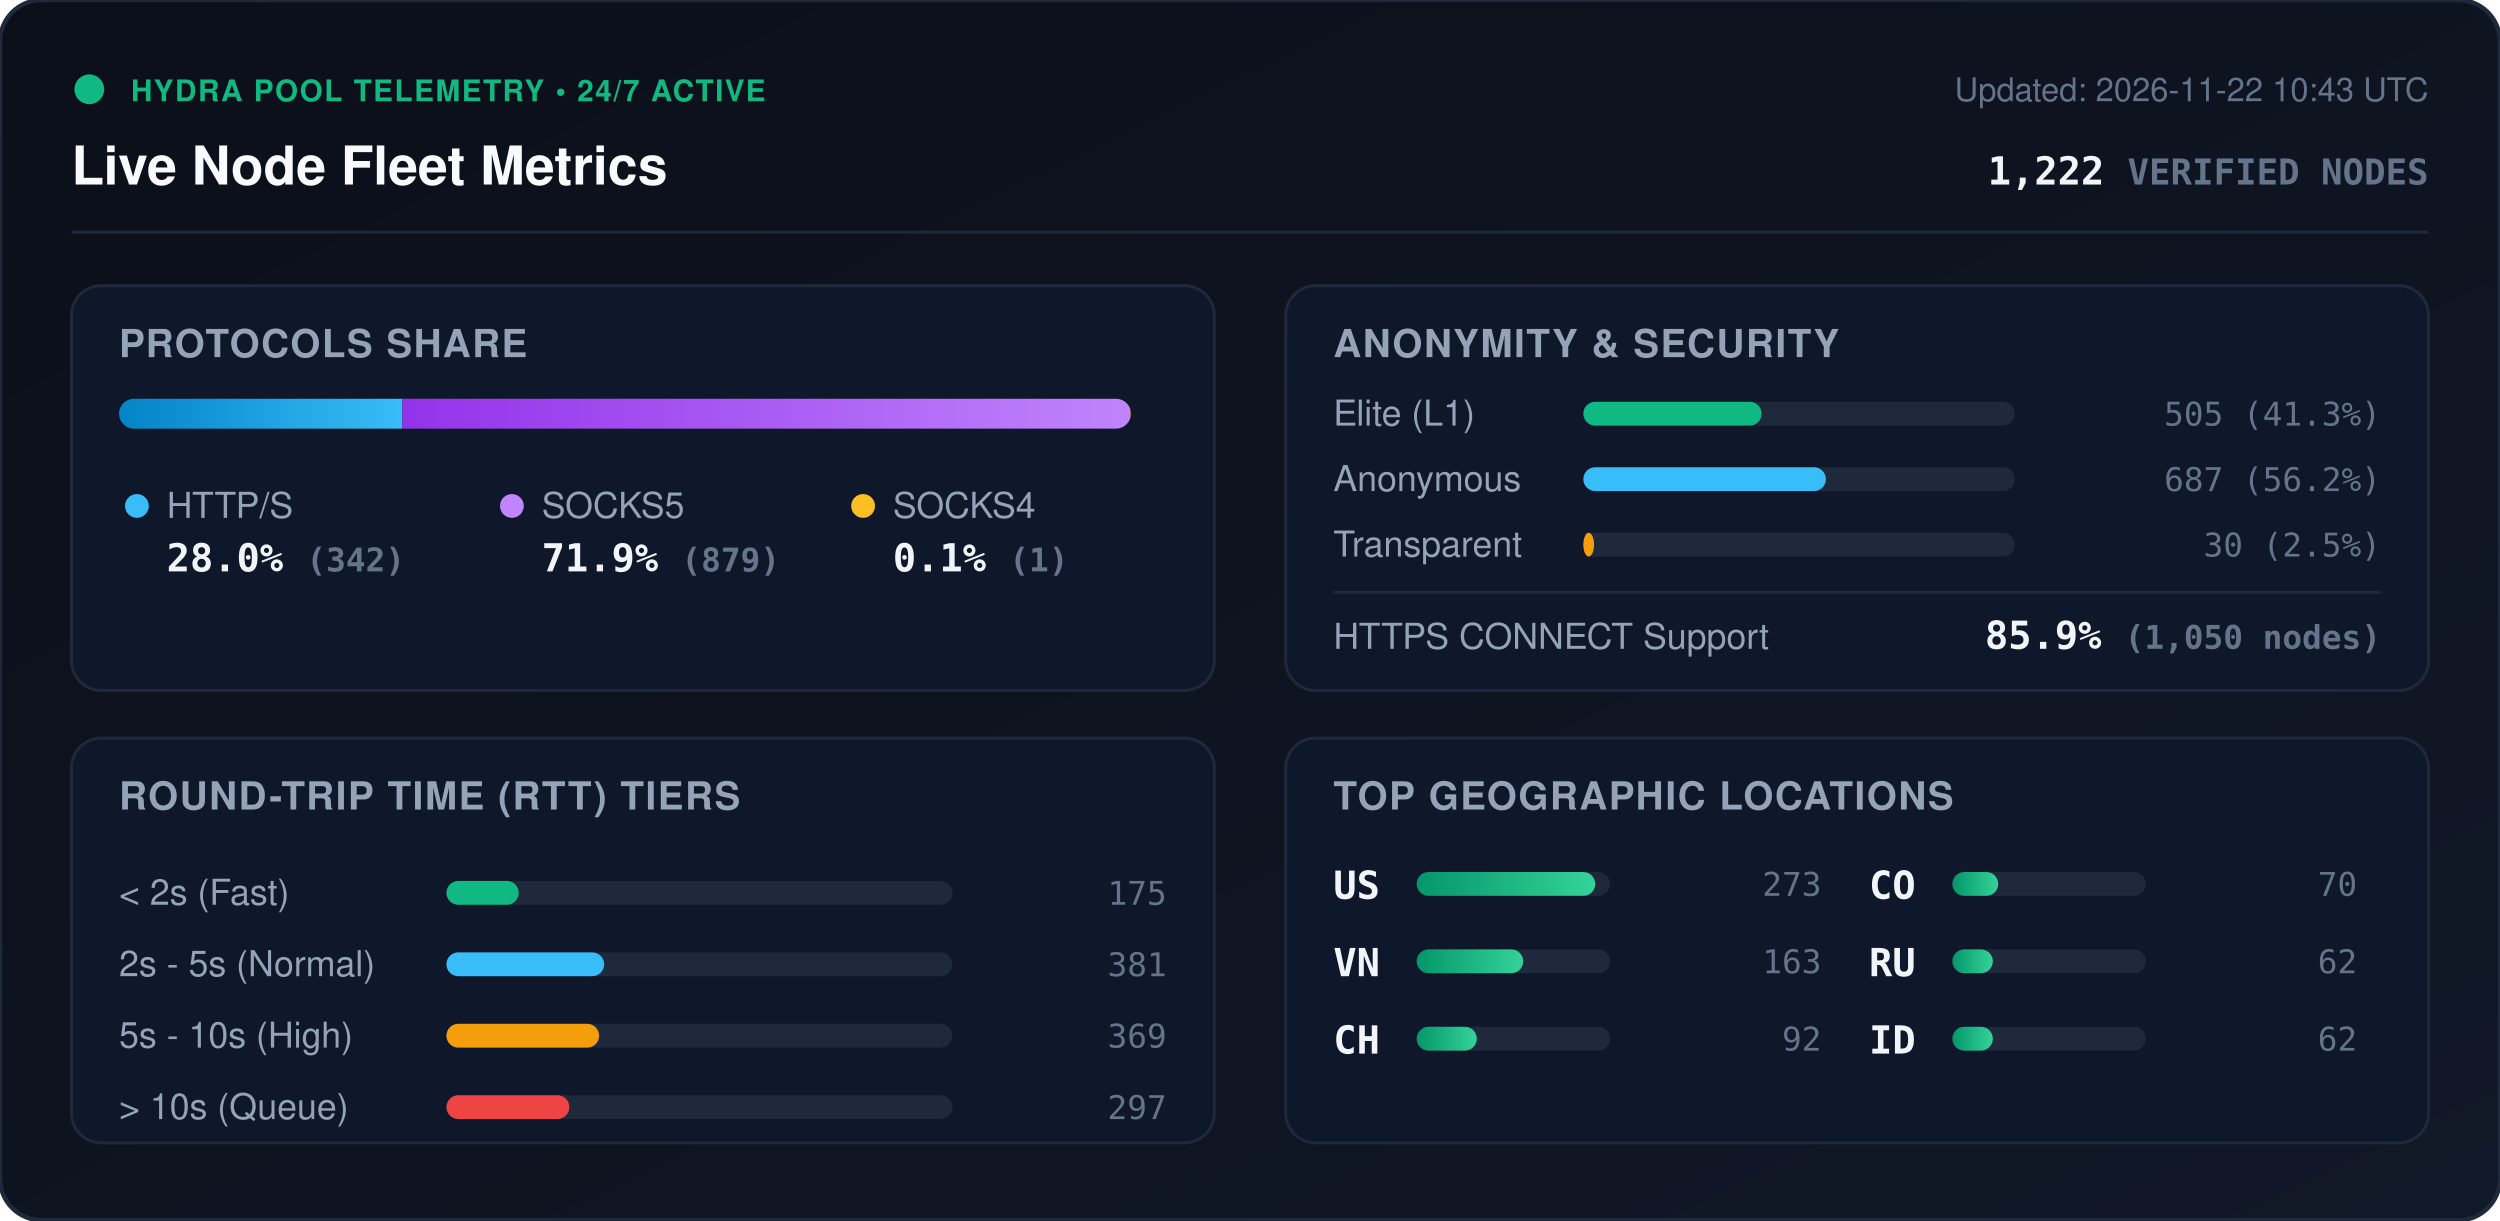
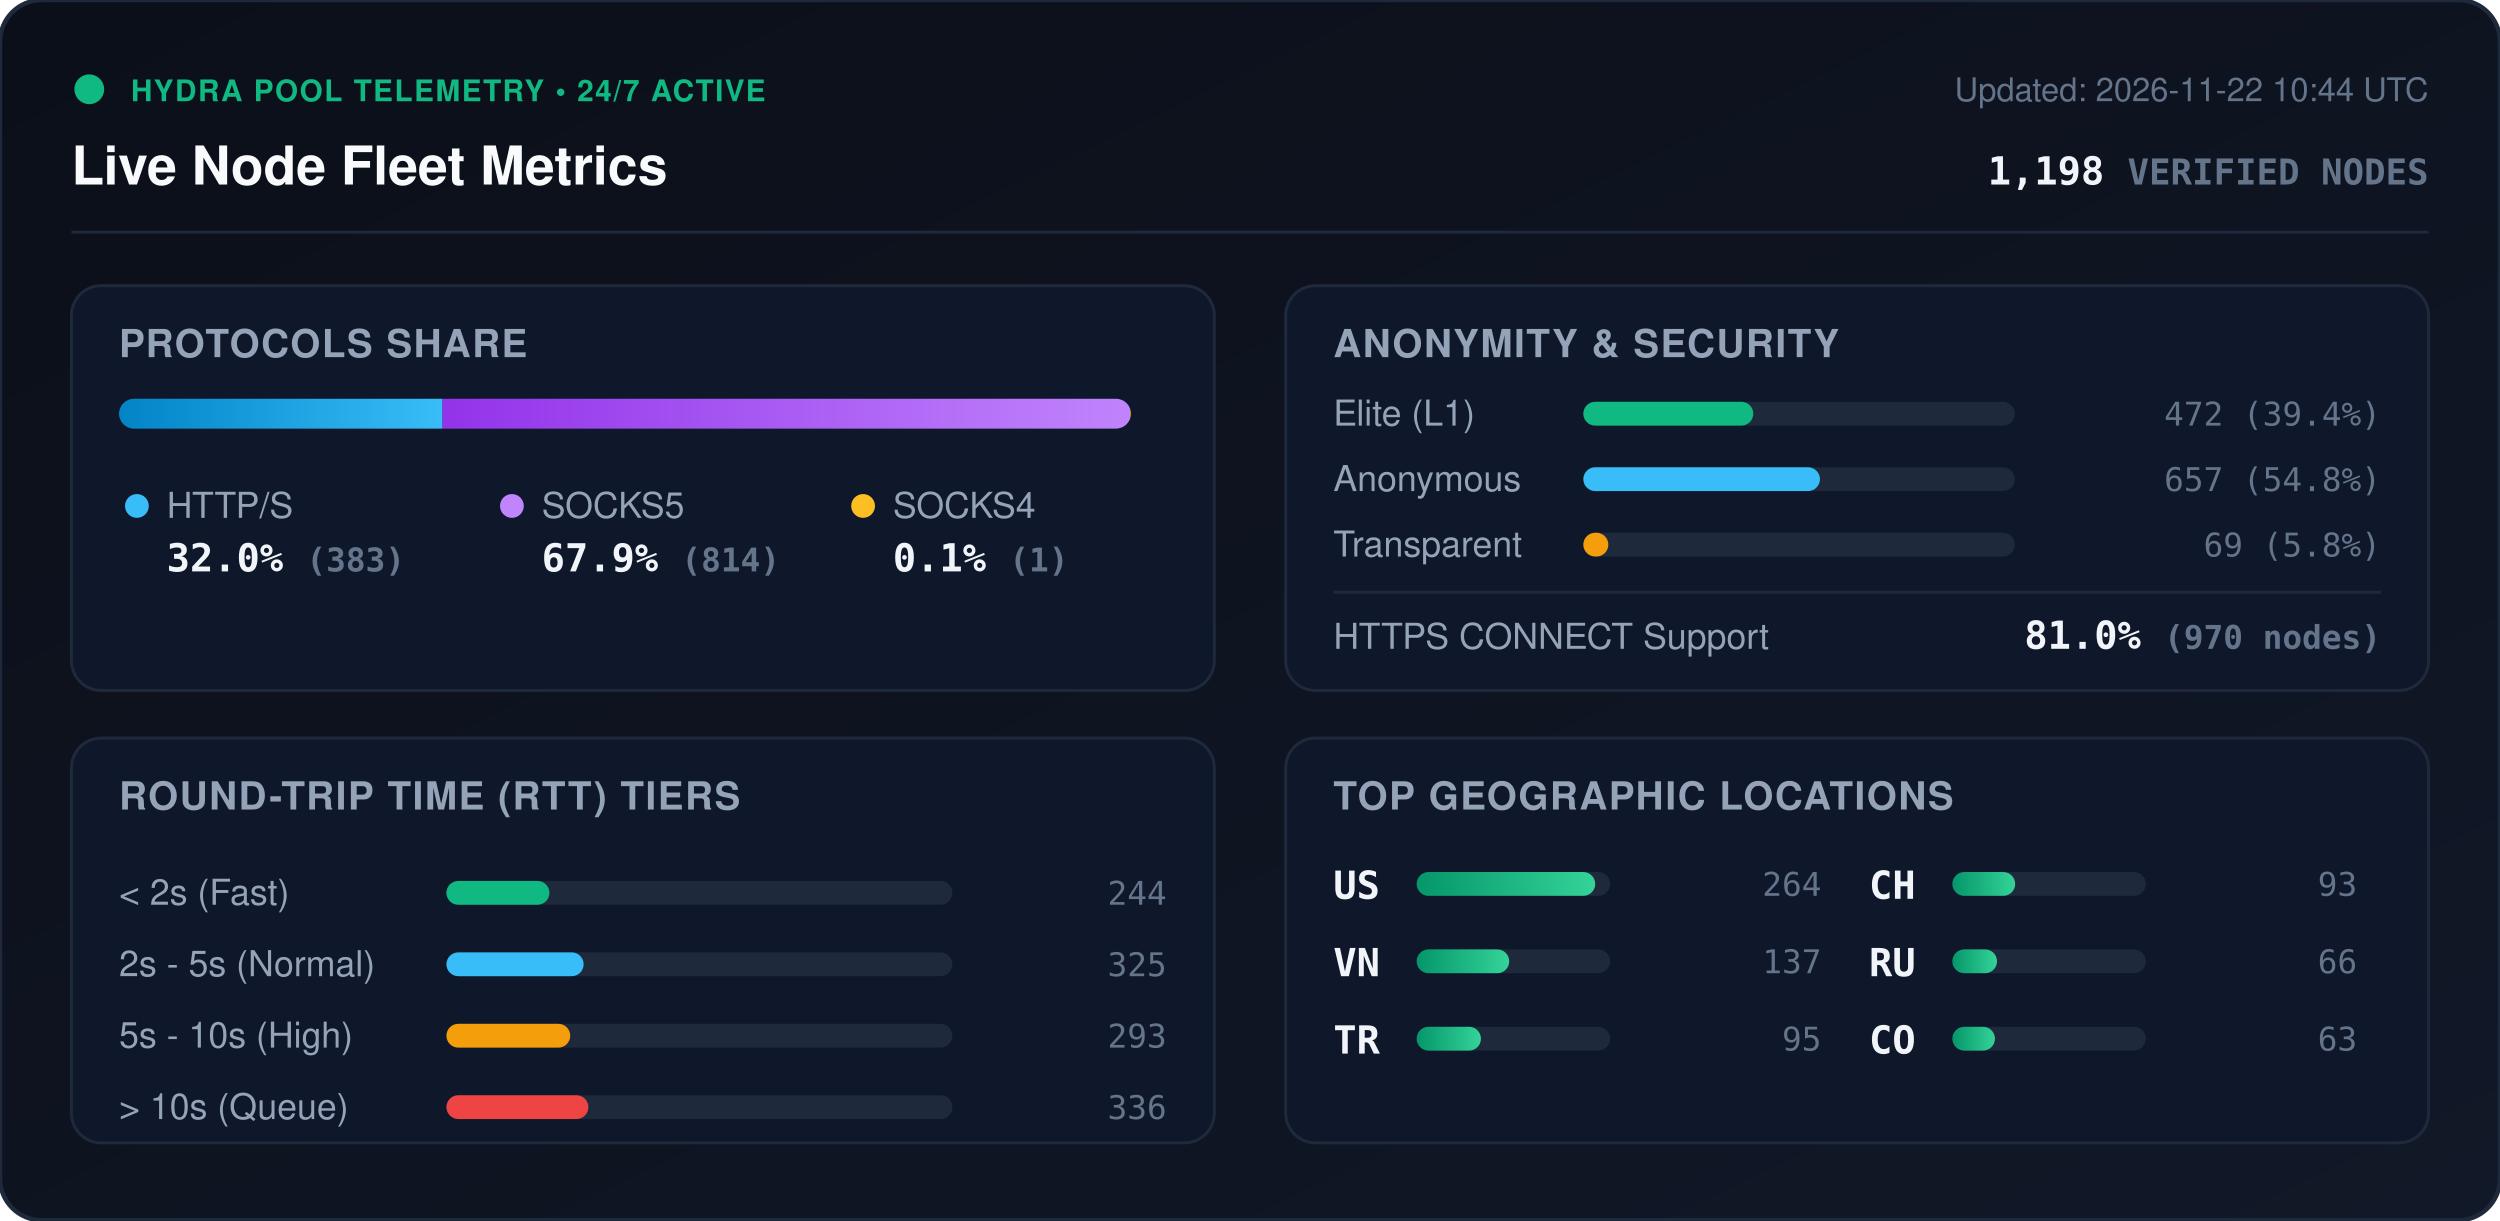
<svg xmlns="http://www.w3.org/2000/svg" viewBox="0 0 840 410" width="840" height="410" style="max-width: 100%; height: auto;">
  <defs>
    <linearGradient id="bg" x1="0%" y1="0%" x2="100%" y2="100%">
      <stop offset="0%" stop-color="#0b0f19" />
      <stop offset="100%" stop-color="#111827" />
    </linearGradient>
    <linearGradient id="bar-http" x1="0%" y1="0%" x2="100%" y2="0%">
      <stop offset="0%" stop-color="#0284c7" />
      <stop offset="100%" stop-color="#38bdf8" />
    </linearGradient>
    <linearGradient id="bar-socks5" x1="0%" y1="0%" x2="100%" y2="0%">
      <stop offset="0%" stop-color="#9333ea" />
      <stop offset="100%" stop-color="#c084fc" />
    </linearGradient>
    <linearGradient id="bar-socks4" x1="0%" y1="0%" x2="100%" y2="0%">
      <stop offset="0%" stop-color="#d97706" />
      <stop offset="100%" stop-color="#fbbf24" />
    </linearGradient>
    <linearGradient id="bar-green" x1="0%" y1="0%" x2="100%" y2="0%">
      <stop offset="0%" stop-color="#059669" />
      <stop offset="100%" stop-color="#34d399" />
    </linearGradient>
    <clipPath id="prog-track-clip">
      <rect width="340.0" height="10" rx="5" />
    </clipPath>
    <style>
      .title { font: 700 18px -apple-system, BlinkMacSystemFont, 'Segoe UI', Helvetica, Arial, sans-serif; fill: #f8fafc; }
      .sub { font: 500 11px -apple-system, BlinkMacSystemFont, 'Segoe UI', Helvetica, Arial, sans-serif; fill: #64748b; }
      .section-hdr { font: 600 13px -apple-system, BlinkMacSystemFont, 'Segoe UI', Helvetica, Arial, sans-serif; fill: #94a3b8; letter-spacing: 0.5px; }
      .metric-val { font: 700 13px -apple-system, BlinkMacSystemFont, 'Segoe UI', Helvetica, Arial, sans-serif; fill: #f1f5f9; }
      .metric-lbl { font: 500 12px -apple-system, BlinkMacSystemFont, 'Segoe UI', Helvetica, Arial, sans-serif; fill: #94a3b8; }
      .badge-txt { font: 700 10px -apple-system, BlinkMacSystemFont, 'Segoe UI', Helvetica, Arial, sans-serif; fill: #10b981; letter-spacing: 0.5px; }
      .mono { font-family: ui-monospace, SFMono-Regular, Menlo, Monaco, Consolas, monospace; }
      .pulse { animation: beacon 2s infinite ease-in-out; }
      @keyframes beacon { 0%, 100% { opacity: 1; } 50% { opacity: 0.35; } }
    </style>
  </defs>
  <rect width="840" height="410" rx="14" fill="url(#bg)" stroke="#1e293b" stroke-width="1.5" />
  <g transform="translate(24, 24)">
    <circle cx="6" cy="6" r="5" fill="#10b981" class="pulse" />
    <text x="20" y="10" class="badge-txt">HYDRA POOL TELEMETRY • 24/7 ACTIVE</text>
    <text x="0" y="38" class="title">Live Node Fleet Metrics</text>
-     <text x="792" y="10" text-anchor="end" class="sub">Updated: 2026-11-22 10:43 UTC</text>
-     <text x="792" y="38" text-anchor="end" class="metric-val mono" fill="#38bdf8">1,222 <tspan font-size="12" fill="#64748b">VERIFIED NODES</tspan>
+     <text x="792" y="10" text-anchor="end" class="sub">Updated: 2026-11-22 10:44 UTC</text>
+     <text x="792" y="38" text-anchor="end" class="metric-val mono" fill="#38bdf8">1,198 <tspan font-size="12" fill="#64748b">VERIFIED NODES</tspan>
    </text>
  </g>
  <line x1="24" y1="78" x2="816" y2="78" stroke="#1e293b" stroke-width="1" />
  <g transform="translate(24, 96)">
    <rect width="384" height="136" rx="10" fill="#0f172a" stroke="#1e293b" />
    <text x="16" y="24" class="section-hdr">PROTOCOLS SHARE</text>
    <g transform="translate(16, 38)">
      <rect width="340.0" height="10" rx="5" fill="#1e293b" />
      <g clip-path="url(#prog-track-clip)">
-         <rect x="0" width="95.2" height="10" fill="url(#bar-http)" />
-         <rect x="95.2" width="244.6" height="10" fill="url(#bar-socks5)" />
-         <rect x="339.8" width="0.3" height="10" fill="url(#bar-socks4)" />
+         <rect x="0" width="108.7" height="10" fill="url(#bar-http)" />
+         <rect x="108.7" width="231.0" height="10" fill="url(#bar-socks5)" />
+         <rect x="339.7" width="0.3" height="10" fill="url(#bar-socks4)" />
      </g>
    </g>
    <g transform="translate(16, 68)">
      <circle cx="6" cy="6" r="4" fill="#38bdf8" />
      <text x="16" y="10" class="metric-lbl">HTTP/S</text>
-       <text x="16" y="28" class="metric-val mono">28.0% <tspan font-size="11" fill="#64748b">(342)</tspan>
+       <text x="16" y="28" class="metric-val mono">32.0% <tspan font-size="11" fill="#64748b">(383)</tspan>
      </text>
      <circle cx="132" cy="6" r="4" fill="#c084fc" />
      <text x="142" y="10" class="metric-lbl">SOCKS5</text>
-       <text x="142" y="28" class="metric-val mono">71.9% <tspan font-size="11" fill="#64748b">(879)</tspan>
+       <text x="142" y="28" class="metric-val mono">67.9% <tspan font-size="11" fill="#64748b">(814)</tspan>
      </text>
      <circle cx="250" cy="6" r="4" fill="#fbbf24" />
      <text x="260" y="10" class="metric-lbl">SOCKS4</text>
      <text x="260" y="28" class="metric-val mono">0.1% <tspan font-size="11" fill="#64748b">(1)</tspan>
      </text>
    </g>
  </g>
  <g transform="translate(432, 96)">
    <rect width="384" height="136" rx="10" fill="#0f172a" stroke="#1e293b" />
    <text x="16" y="24" class="section-hdr">ANONYMITY &amp; SECURITY</text>
    <text x="16" y="47" class="metric-lbl">Elite (L1)</text>
    <rect x="100" y="39" width="145.0" height="8" rx="4" fill="#1e293b" />
-     <rect x="100" y="39" width="59.9" height="8" rx="4" fill="#10b981" />
-     <text x="368" y="47" text-anchor="end" class="mono sub" fill="#e2e8f0">505 (41.3%)</text>
+     <rect x="100" y="39" width="57.1" height="8" rx="4" fill="#10b981" />
+     <text x="368" y="47" text-anchor="end" class="mono sub" fill="#e2e8f0">472 (39.4%)</text>
    <text x="16" y="69" class="metric-lbl">Anonymous</text>
    <rect x="100" y="61" width="145.0" height="8" rx="4" fill="#1e293b" />
-     <rect x="100" y="61" width="81.5" height="8" rx="4" fill="#38bdf8" />
-     <text x="368" y="69" text-anchor="end" class="mono sub" fill="#e2e8f0">687 (56.2%)</text>
+     <rect x="100" y="61" width="79.5" height="8" rx="4" fill="#38bdf8" />
+     <text x="368" y="69" text-anchor="end" class="mono sub" fill="#e2e8f0">657 (54.8%)</text>
    <text x="16" y="91" class="metric-lbl">Transparent</text>
    <rect x="100" y="83" width="145.0" height="8" rx="4" fill="#1e293b" />
-     <rect x="100" y="83" width="3.6" height="8" rx="4" fill="#f59e0b" />
-     <text x="368" y="91" text-anchor="end" class="mono sub" fill="#e2e8f0">30 (2.5%)</text>
+     <rect x="100" y="83" width="8.4" height="8" rx="4" fill="#f59e0b" />
+     <text x="368" y="91" text-anchor="end" class="mono sub" fill="#e2e8f0">69 (5.8%)</text>
    <line x1="16" y1="103" x2="368" y2="103" stroke="#1e293b" stroke-width="1" />
    <text x="16" y="122" class="metric-lbl">HTTPS CONNECT Support</text>
-     <text x="368" y="122" text-anchor="end" class="metric-val mono" fill="#34d399">85.9% <tspan font-size="11" fill="#64748b">(1,050 nodes)</tspan>
+     <text x="368" y="122" text-anchor="end" class="metric-val mono" fill="#34d399">81.0% <tspan font-size="11" fill="#64748b">(970 nodes)</tspan>
    </text>
  </g>
  <g transform="translate(24, 248)">
    <rect width="384" height="136" rx="10" fill="#0f172a" stroke="#1e293b" />
    <text x="16" y="24" class="section-hdr">ROUND-TRIP TIME (RTT) TIERS</text>
    <g transform="translate(16, 42)">
      <text x="0" y="14" class="metric-lbl">&lt; 2s (Fast)</text>
      <rect x="110" y="6" width="170" height="8" rx="4" fill="#1e293b" />
-       <rect x="110" y="6" width="24.3" height="8" rx="4" fill="#10b981" />
-       <text x="352" y="14" text-anchor="end" class="mono sub">175</text>
+       <rect x="110" y="6" width="34.6" height="8" rx="4" fill="#10b981" />
+       <text x="352" y="14" text-anchor="end" class="mono sub">244</text>
      <text x="0" y="38" class="metric-lbl">2s - 5s (Normal)</text>
      <rect x="110" y="30" width="170" height="8" rx="4" fill="#1e293b" />
-       <rect x="110" y="30" width="53.0" height="8" rx="4" fill="#38bdf8" />
-       <text x="352" y="38" text-anchor="end" class="mono sub">381</text>
+       <rect x="110" y="30" width="46.1" height="8" rx="4" fill="#38bdf8" />
+       <text x="352" y="38" text-anchor="end" class="mono sub">325</text>
      <text x="0" y="62" class="metric-lbl">5s - 10s (High)</text>
      <rect x="110" y="54" width="170" height="8" rx="4" fill="#1e293b" />
-       <rect x="110" y="54" width="51.3" height="8" rx="4" fill="#f59e0b" />
-       <text x="352" y="62" text-anchor="end" class="mono sub">369</text>
+       <rect x="110" y="54" width="41.6" height="8" rx="4" fill="#f59e0b" />
+       <text x="352" y="62" text-anchor="end" class="mono sub">293</text>
      <text x="0" y="86" class="metric-lbl">&gt; 10s (Queue)</text>
      <rect x="110" y="78" width="170" height="8" rx="4" fill="#1e293b" />
-       <rect x="110" y="78" width="41.3" height="8" rx="4" fill="#ef4444" />
-       <text x="352" y="86" text-anchor="end" class="mono sub">297</text>
+       <rect x="110" y="78" width="47.7" height="8" rx="4" fill="#ef4444" />
+       <text x="352" y="86" text-anchor="end" class="mono sub">336</text>
    </g>
  </g>
  <g transform="translate(432, 248)">
    <rect width="384" height="136" rx="10" fill="#0f172a" stroke="#1e293b" />
    <text x="16" y="24" class="section-hdr">TOP GEOGRAPHIC LOCATIONS</text>
    <g transform="translate(16, 42)">
      <g transform="translate(0, 0)">
        <text x="0" y="12" class="mono metric-val" font-size="12">US</text>
        <rect x="28" y="3" width="65" height="8" rx="4" fill="#1e293b" />
        <rect x="28" y="3" width="60.0" height="8" rx="4" fill="url(#bar-green)" />
-         <text x="164" y="11" text-anchor="end" class="mono sub">273</text>
+         <text x="164" y="11" text-anchor="end" class="mono sub">264</text>
      </g>
      <g transform="translate(0, 26)">
        <text x="0" y="12" class="mono metric-val" font-size="12">VN</text>
        <rect x="28" y="3" width="65" height="8" rx="4" fill="#1e293b" />
-         <rect x="28" y="3" width="35.8" height="8" rx="4" fill="url(#bar-green)" />
-         <text x="164" y="11" text-anchor="end" class="mono sub">163</text>
+         <rect x="28" y="3" width="31.1" height="8" rx="4" fill="url(#bar-green)" />
+         <text x="164" y="11" text-anchor="end" class="mono sub">137</text>
      </g>
      <g transform="translate(0, 52)">
+         <text x="0" y="12" class="mono metric-val" font-size="12">TR</text>
+         <rect x="28" y="3" width="65" height="8" rx="4" fill="#1e293b" />
+         <rect x="28" y="3" width="21.6" height="8" rx="4" fill="url(#bar-green)" />
+         <text x="164" y="11" text-anchor="end" class="mono sub">95</text>
+       </g>
+       <g transform="translate(180, 0)">
        <text x="0" y="12" class="mono metric-val" font-size="12">CH</text>
        <rect x="28" y="3" width="65" height="8" rx="4" fill="#1e293b" />
-         <rect x="28" y="3" width="20.2" height="8" rx="4" fill="url(#bar-green)" />
-         <text x="164" y="11" text-anchor="end" class="mono sub">92</text>
-       </g>
-       <g transform="translate(180, 0)">
-         <text x="0" y="12" class="mono metric-val" font-size="12">CO</text>
-         <rect x="28" y="3" width="65" height="8" rx="4" fill="#1e293b" />
-         <rect x="28" y="3" width="15.4" height="8" rx="4" fill="url(#bar-green)" />
-         <text x="164" y="11" text-anchor="end" class="mono sub">70</text>
+         <rect x="28" y="3" width="21.1" height="8" rx="4" fill="url(#bar-green)" />
+         <text x="164" y="11" text-anchor="end" class="mono sub">93</text>
      </g>
      <g transform="translate(180, 26)">
        <text x="0" y="12" class="mono metric-val" font-size="12">RU</text>
        <rect x="28" y="3" width="65" height="8" rx="4" fill="#1e293b" />
-         <rect x="28" y="3" width="13.6" height="8" rx="4" fill="url(#bar-green)" />
-         <text x="164" y="11" text-anchor="end" class="mono sub">62</text>
+         <rect x="28" y="3" width="15.0" height="8" rx="4" fill="url(#bar-green)" />
+         <text x="164" y="11" text-anchor="end" class="mono sub">66</text>
      </g>
      <g transform="translate(180, 52)">
-         <text x="0" y="12" class="mono metric-val" font-size="12">ID</text>
+         <text x="0" y="12" class="mono metric-val" font-size="12">CO</text>
        <rect x="28" y="3" width="65" height="8" rx="4" fill="#1e293b" />
-         <rect x="28" y="3" width="13.6" height="8" rx="4" fill="url(#bar-green)" />
-         <text x="164" y="11" text-anchor="end" class="mono sub">62</text>
+         <rect x="28" y="3" width="14.3" height="8" rx="4" fill="url(#bar-green)" />
+         <text x="164" y="11" text-anchor="end" class="mono sub">63</text>
      </g>
    </g>
  </g>
</svg>
